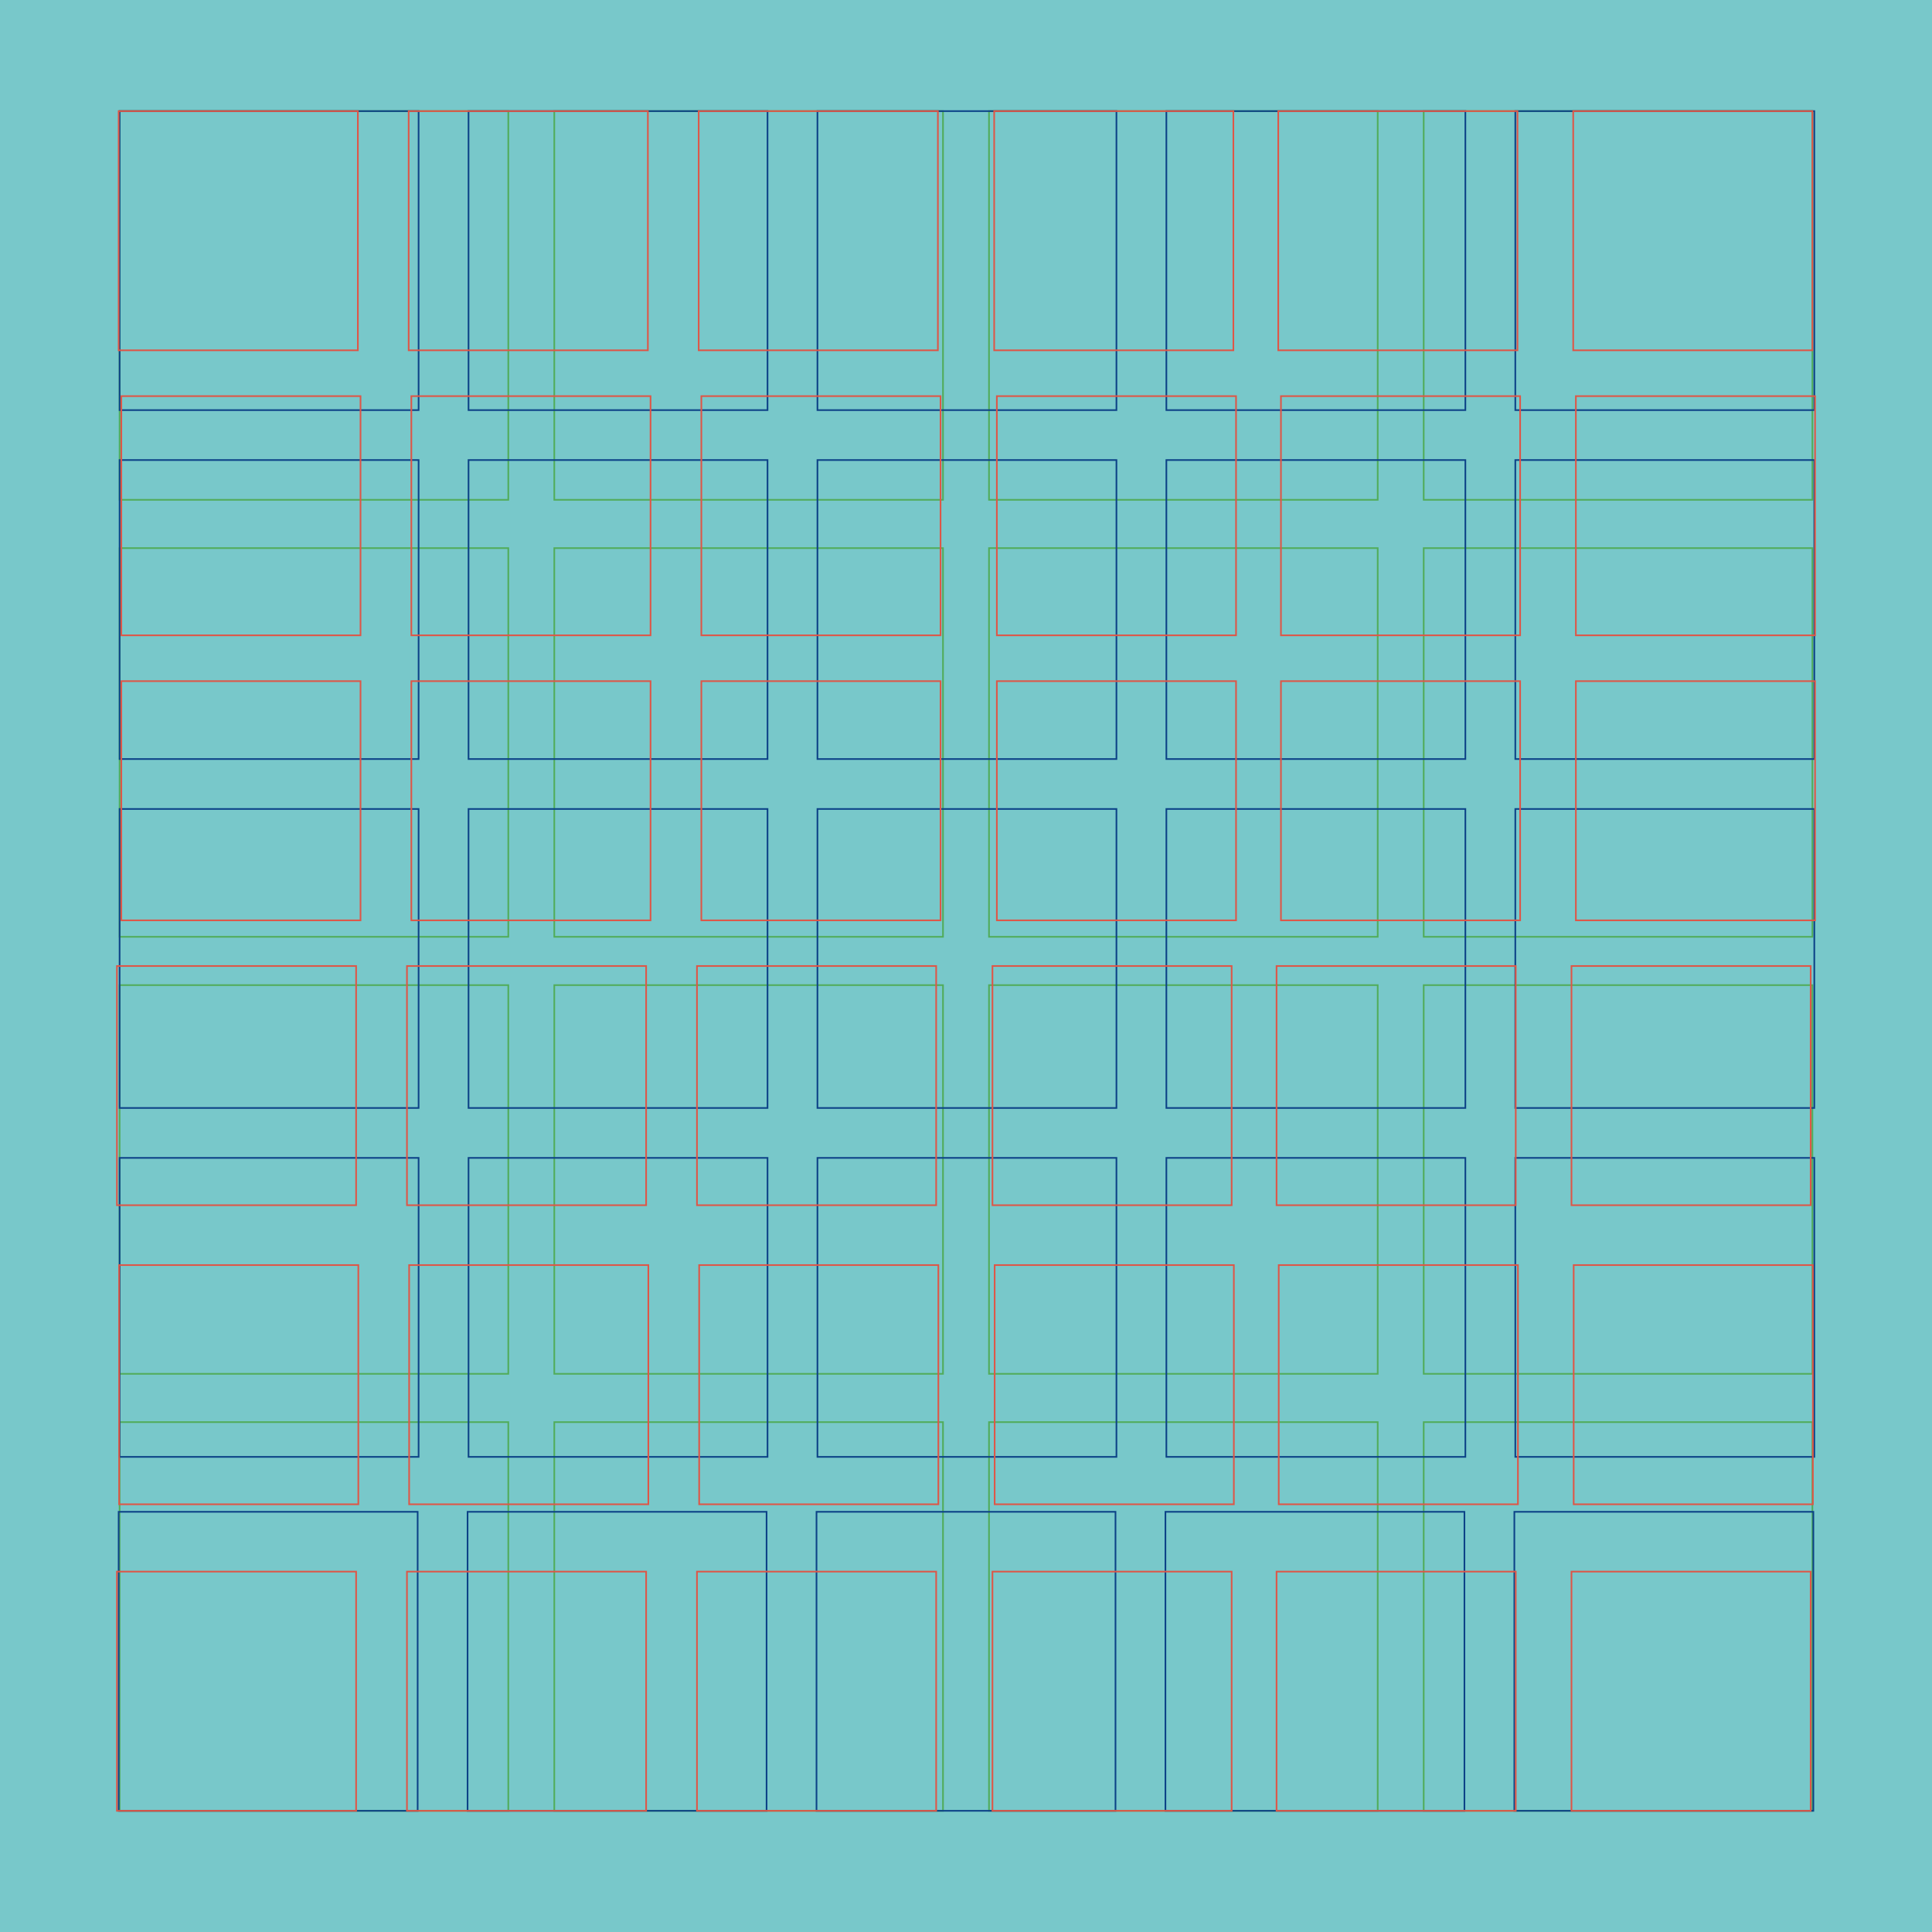
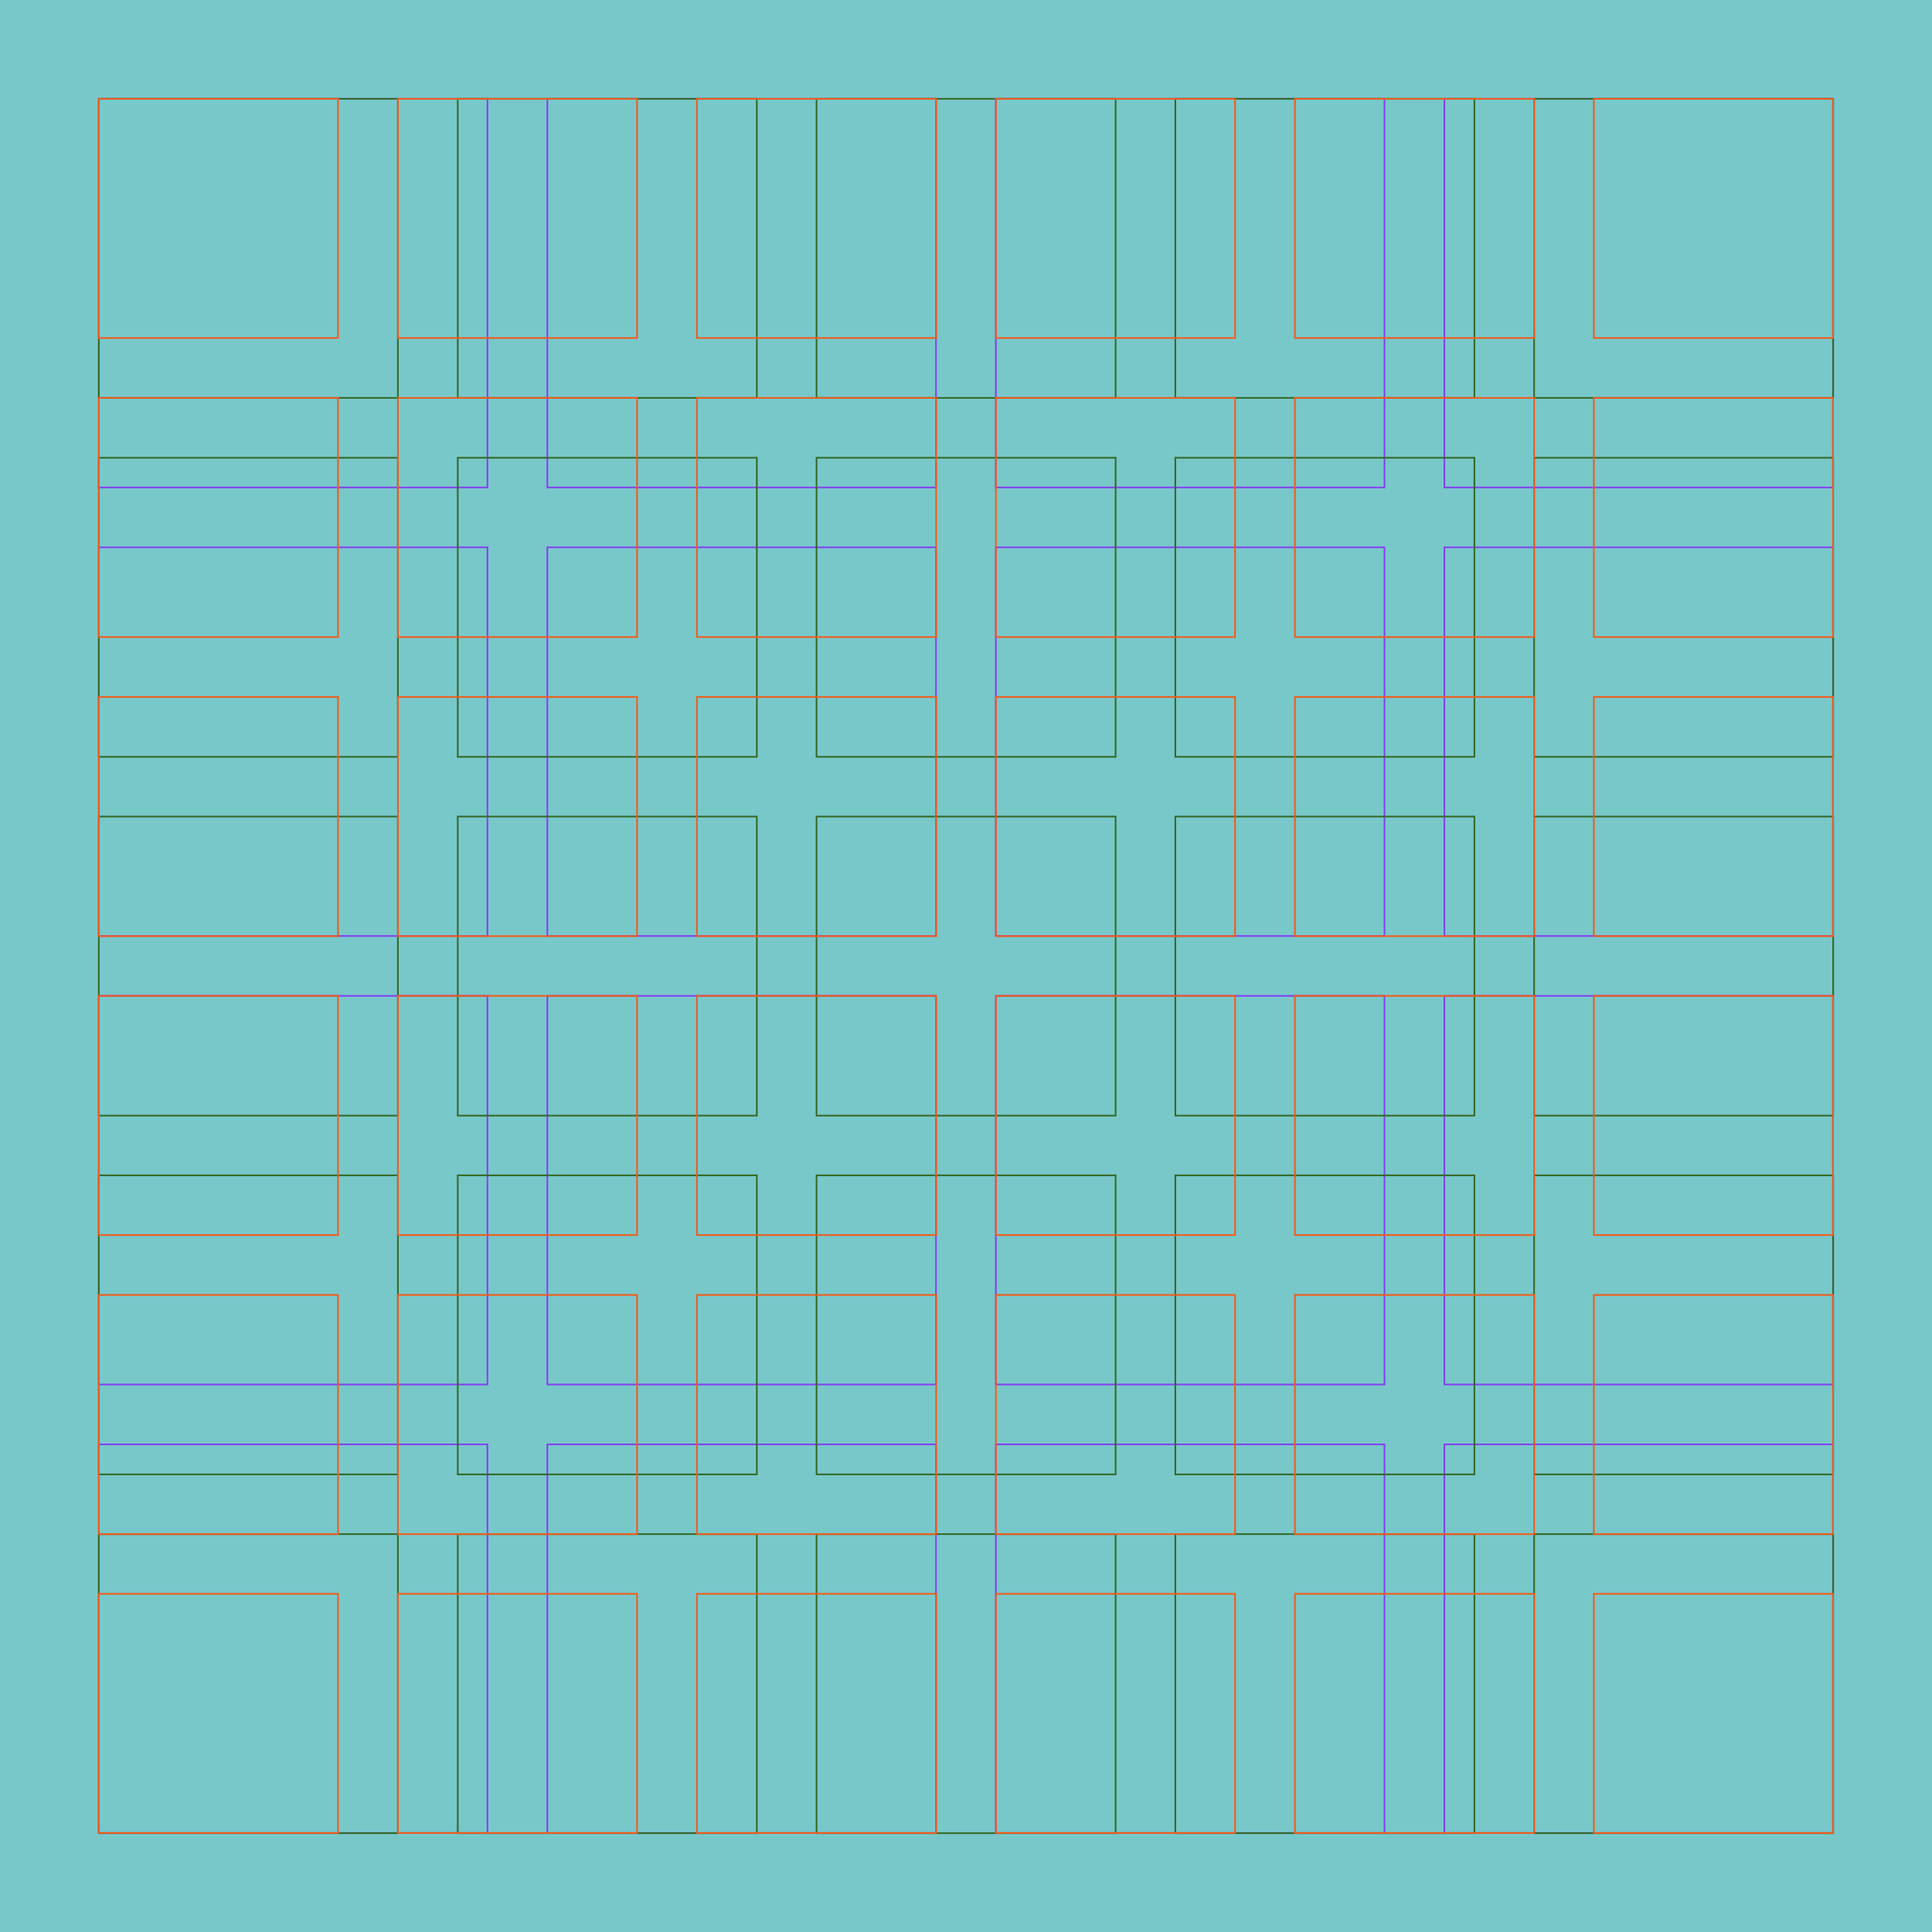
- <svg xmlns="http://www.w3.org/2000/svg" viewBox="0 0 1190.55 1190.55">
-   <defs>
-     <style>.cls-1{fill:#78c8ca;}.cls-2,.cls-3,.cls-4{fill:none;stroke-miterlimit:10;}.cls-2{stroke:#51ac5a;}.cls-3{stroke:#0c4287;}.cls-4{stroke:#de5647;}</style>
-   </defs>
-   <g id="图层_1" data-name="图层 1">
-     <rect class="cls-1" width="1190.55" height="1190.55" />
+ <svg xmlns="http://www.w3.org/2000/svg" version="1.1" id="图层_1" x="0px" y="0px" viewBox="0 0 1190.6 1190.6" style="enable-background:new 0 0 1190.6 1190.6;" xml:space="preserve">
+   <style type="text/css">
+ 	.st0{fill:#78C8CA;}
+ 	.st1{fill:none;stroke:#8441EF;stroke-miterlimit:10;}
+ 	.st2{fill:none;stroke:#356825;stroke-miterlimit:10;}
+ 	.st3{fill:none;stroke:#F25B19;stroke-miterlimit:10;}
+ </style>
+   <rect y="0" class="st0" width="1190.6" height="1190.6" />
+   <g id="图层_1-2">
+     <rect x="60.9" y="60.9" class="st1" width="239.5" height="239.5" />
+     <rect x="337.3" y="337.3" class="st1" width="239.5" height="239.5" />
+     <rect x="890.1" y="60.9" class="st1" width="239.5" height="239.5" />
+     <rect x="613.7" y="60.9" class="st1" width="239.5" height="239.5" />
+     <rect x="60.9" y="337.3" class="st1" width="239.5" height="239.5" />
+     <rect x="337.3" y="60.9" class="st1" width="239.5" height="239.5" />
+     <rect x="613.7" y="337.3" class="st1" width="239.5" height="239.5" />
+     <rect x="890.1" y="337.3" class="st1" width="239.5" height="239.5" />
+     <rect x="60.9" y="613.7" class="st1" width="239.5" height="239.5" />
+     <rect x="337.3" y="613.7" class="st1" width="239.5" height="239.5" />
+     <rect x="613.7" y="613.7" class="st1" width="239.5" height="239.5" />
+     <rect x="890.1" y="613.7" class="st1" width="239.5" height="239.5" />
+     <rect x="60.9" y="890.1" class="st1" width="239.5" height="239.5" />
+     <rect x="890.1" y="890.1" class="st1" width="239.5" height="239.5" />
+     <rect x="613.7" y="890.1" class="st1" width="239.5" height="239.5" />
+     <rect x="337.3" y="890.1" class="st1" width="239.5" height="239.5" />
  </g>
-   <g id="图层_2" data-name="图层 2">
-     <rect class="cls-2" x="73.7" y="68.47" width="239.53" height="239.53" />
-     <rect class="cls-2" x="341.57" y="68.47" width="239.53" height="239.53" />
-     <rect class="cls-2" x="609.45" y="68.47" width="239.53" height="239.53" />
-     <rect class="cls-2" x="877.32" y="68.47" width="239.53" height="239.53" />
-     <rect class="cls-2" x="73.7" y="337.76" width="239.53" height="239.53" />
-     <rect class="cls-2" x="341.57" y="337.76" width="239.53" height="239.53" />
-     <rect class="cls-2" x="609.45" y="337.76" width="239.53" height="239.53" />
-     <rect class="cls-2" x="877.32" y="337.76" width="239.53" height="239.53" />
-     <rect class="cls-2" x="73.7" y="607.06" width="239.53" height="239.53" />
-     <rect class="cls-2" x="341.57" y="607.06" width="239.53" height="239.53" />
-     <rect class="cls-2" x="609.45" y="607.06" width="239.53" height="239.53" />
-     <rect class="cls-2" x="877.32" y="607.06" width="239.53" height="239.53" />
-     <rect class="cls-2" x="73.7" y="876.35" width="239.53" height="239.53" />
-     <rect class="cls-2" x="341.57" y="876.35" width="239.53" height="239.53" />
-     <rect class="cls-2" x="609.45" y="876.35" width="239.53" height="239.53" />
-     <rect class="cls-2" x="877.32" y="876.35" width="239.53" height="239.53" />
+   <g id="图层_2_1_">
+     <rect x="60.9" y="60.9" class="st2" width="184.3" height="184.3" />
+     <rect x="282.1" y="60.9" class="st2" width="184.3" height="184.3" />
+     <rect x="503.2" y="60.9" class="st2" width="184.3" height="184.3" />
+     <rect x="503.2" y="503.2" class="st2" width="184.3" height="184.3" />
+     <rect x="724.3" y="503.2" class="st2" width="184.3" height="184.3" />
+     <rect x="282.1" y="503.2" class="st2" width="184.3" height="184.3" />
+     <rect x="60.9" y="503.2" class="st2" width="184.3" height="184.3" />
+     <rect x="945.4" y="282.1" class="st2" width="184.3" height="184.3" />
+     <rect x="724.3" y="282.1" class="st2" width="184.3" height="184.3" />
+     <rect x="503.2" y="282.1" class="st2" width="184.3" height="184.3" />
+     <rect x="282.1" y="282.1" class="st2" width="184.3" height="184.3" />
+     <rect x="60.9" y="282.1" class="st2" width="184.3" height="184.3" />
+     <rect x="945.4" y="60.9" class="st2" width="184.3" height="184.3" />
+     <rect x="724.3" y="60.9" class="st2" width="184.3" height="184.3" />
+     <rect x="945.4" y="503.2" class="st2" width="184.3" height="184.3" />
+     <rect x="503.2" y="724.3" class="st2" width="184.3" height="184.3" />
+     <rect x="282.1" y="945.4" class="st2" width="184.3" height="184.3" />
+     <rect x="724.3" y="945.4" class="st2" width="184.3" height="184.3" />
+     <rect x="503.2" y="945.4" class="st2" width="184.3" height="184.3" />
+     <rect x="724.3" y="724.3" class="st2" width="184.3" height="184.3" />
+     <rect x="282.1" y="724.3" class="st2" width="184.3" height="184.3" />
+     <rect x="60.9" y="945.4" class="st2" width="184.3" height="184.3" />
+     <rect x="60.9" y="724.3" class="st2" width="184.3" height="184.3" />
+     <rect x="945.4" y="724.3" class="st2" width="184.3" height="184.3" />
+     <rect x="945.4" y="945.4" class="st2" width="184.3" height="184.3" />
  </g>
-   <g id="图层_3" data-name="图层 3">
-     <rect class="cls-3" x="73.7" y="68.47" width="184.25" height="184.25" />
-     <rect class="cls-3" x="288.72" y="68.47" width="184.25" height="184.25" />
-     <rect class="cls-3" x="503.73" y="68.47" width="184.25" height="184.25" />
-     <rect class="cls-3" x="718.75" y="68.47" width="184.25" height="184.25" />
-     <rect class="cls-3" x="933.77" y="68.47" width="184.25" height="184.25" />
-     <rect class="cls-3" x="73.7" y="283.49" width="184.25" height="184.25" />
-     <rect class="cls-3" x="288.72" y="283.49" width="184.25" height="184.25" />
-     <rect class="cls-3" x="503.73" y="283.49" width="184.25" height="184.25" />
-     <rect class="cls-3" x="718.75" y="283.49" width="184.25" height="184.25" />
-     <rect class="cls-3" x="933.77" y="283.49" width="184.25" height="184.25" />
-     <rect class="cls-3" x="73.7" y="498.51" width="184.25" height="184.25" />
-     <rect class="cls-3" x="288.72" y="498.51" width="184.25" height="184.25" />
-     <rect class="cls-3" x="503.73" y="498.51" width="184.25" height="184.25" />
-     <rect class="cls-3" x="718.75" y="498.51" width="184.25" height="184.25" />
-     <rect class="cls-3" x="933.77" y="498.51" width="184.25" height="184.25" />
-     <rect class="cls-3" x="73.7" y="713.52" width="184.25" height="184.25" />
-     <rect class="cls-3" x="288.72" y="713.52" width="184.25" height="184.25" />
-     <rect class="cls-3" x="503.73" y="713.52" width="184.25" height="184.25" />
-     <rect class="cls-3" x="718.75" y="713.52" width="184.25" height="184.25" />
-     <rect class="cls-3" x="933.77" y="713.52" width="184.25" height="184.25" />
-     <rect class="cls-3" x="73.12" y="931.62" width="184.25" height="184.25" />
-     <rect class="cls-3" x="288.13" y="931.62" width="184.25" height="184.25" />
-     <rect class="cls-3" x="503.15" y="931.62" width="184.25" height="184.25" />
-     <rect class="cls-3" x="718.17" y="931.62" width="184.25" height="184.25" />
-     <rect class="cls-3" x="933.18" y="931.62" width="184.25" height="184.25" />
-   </g>
-   <g id="图层_4" data-name="图层 4">
-     <rect class="cls-4" x="73.12" y="68.47" width="147.4" height="147.4" />
-     <rect class="cls-4" x="251.83" y="68.47" width="147.4" height="147.4" />
-     <rect class="cls-4" x="430.55" y="68.47" width="147.4" height="147.4" />
-     <rect class="cls-4" x="612.64" y="68.47" width="147.4" height="147.4" />
-     <rect class="cls-4" x="787.7" y="68.47" width="147.4" height="147.4" />
-     <rect class="cls-4" x="969.45" y="68.47" width="147.4" height="147.4" />
-     <rect class="cls-4" x="74.76" y="244.11" width="147.4" height="147.4" />
-     <rect class="cls-4" x="253.48" y="244.11" width="147.4" height="147.4" />
-     <rect class="cls-4" x="432.19" y="244.11" width="147.4" height="147.4" />
-     <rect class="cls-4" x="614.28" y="244.11" width="147.4" height="147.4" />
-     <rect class="cls-4" x="789.35" y="244.11" width="147.4" height="147.4" />
-     <rect class="cls-4" x="971.09" y="244.11" width="147.4" height="147.4" />
-     <rect class="cls-4" x="74.76" y="419.74" width="147.4" height="147.4" />
-     <rect class="cls-4" x="253.48" y="419.74" width="147.4" height="147.4" />
-     <rect class="cls-4" x="432.19" y="419.74" width="147.4" height="147.4" />
-     <rect class="cls-4" x="614.28" y="419.74" width="147.4" height="147.4" />
-     <rect class="cls-4" x="789.35" y="419.74" width="147.4" height="147.4" />
-     <rect class="cls-4" x="971.09" y="419.74" width="147.4" height="147.4" />
-     <rect class="cls-4" x="72.05" y="595.28" width="147.4" height="147.4" />
-     <rect class="cls-4" x="250.77" y="595.28" width="147.4" height="147.4" />
-     <rect class="cls-4" x="429.49" y="595.28" width="147.4" height="147.4" />
-     <rect class="cls-4" x="611.58" y="595.28" width="147.4" height="147.4" />
-     <rect class="cls-4" x="786.64" y="595.28" width="147.4" height="147.4" />
-     <rect class="cls-4" x="968.39" y="595.28" width="147.4" height="147.4" />
-     <rect class="cls-4" x="73.41" y="779.58" width="147.4" height="147.4" />
-     <rect class="cls-4" x="252.12" y="779.58" width="147.4" height="147.4" />
-     <rect class="cls-4" x="430.84" y="779.58" width="147.4" height="147.4" />
-     <rect class="cls-4" x="612.93" y="779.58" width="147.4" height="147.4" />
-     <rect class="cls-4" x="787.99" y="779.58" width="147.4" height="147.4" />
-     <rect class="cls-4" x="969.74" y="779.58" width="147.4" height="147.4" />
-     <rect class="cls-4" x="72.05" y="968.47" width="147.4" height="147.4" />
-     <rect class="cls-4" x="250.77" y="968.47" width="147.4" height="147.4" />
-     <rect class="cls-4" x="429.49" y="968.47" width="147.4" height="147.4" />
-     <rect class="cls-4" x="611.58" y="968.47" width="147.4" height="147.4" />
-     <rect class="cls-4" x="786.64" y="968.47" width="147.4" height="147.4" />
-     <rect class="cls-4" x="968.39" y="968.47" width="147.4" height="147.4" />
+   <g id="图层_3">
+     <rect x="60.9" y="60.9" class="st3" width="147.4" height="147.4" />
+     <rect x="245.2" y="60.9" class="st3" width="147.4" height="147.4" />
+     <rect x="60.9" y="245.2" class="st3" width="147.4" height="147.4" />
+     <rect x="60.9" y="429.5" class="st3" width="147.4" height="147.4" />
+     <rect x="60.9" y="613.7" class="st3" width="147.4" height="147.4" />
+     <rect x="60.9" y="798" class="st3" width="147.4" height="147.4" />
+     <rect x="60.9" y="982.2" class="st3" width="147.4" height="147.4" />
+     <rect x="429.5" y="60.9" class="st3" width="147.4" height="147.4" />
+     <rect x="613.7" y="60.9" class="st3" width="147.4" height="147.4" />
+     <rect x="798" y="60.9" class="st3" width="147.4" height="147.4" />
+     <rect x="982.2" y="60.9" class="st3" width="147.4" height="147.4" />
+     <rect x="245.2" y="245.2" class="st3" width="147.4" height="147.4" />
+     <rect x="245.2" y="429.5" class="st3" width="147.4" height="147.4" />
+     <rect x="429.5" y="245.2" class="st3" width="147.4" height="147.4" />
+     <rect x="613.7" y="245.2" class="st3" width="147.4" height="147.4" />
+     <rect x="798" y="245.2" class="st3" width="147.4" height="147.4" />
+     <rect x="982.2" y="245.2" class="st3" width="147.4" height="147.4" />
+     <rect x="429.5" y="429.5" class="st3" width="147.4" height="147.4" />
+     <rect x="613.7" y="429.5" class="st3" width="147.4" height="147.4" />
+     <rect x="798" y="429.5" class="st3" width="147.4" height="147.4" />
+     <rect x="982.2" y="429.5" class="st3" width="147.4" height="147.4" />
+     <rect x="245.2" y="613.7" class="st3" width="147.4" height="147.4" />
+     <rect x="245.2" y="798" class="st3" width="147.4" height="147.4" />
+     <rect x="245.2" y="982.2" class="st3" width="147.4" height="147.4" />
+     <rect x="429.5" y="613.7" class="st3" width="147.4" height="147.4" />
+     <rect x="429.5" y="798" class="st3" width="147.4" height="147.4" />
+     <rect x="429.5" y="982.2" class="st3" width="147.4" height="147.4" />
+     <rect x="613.7" y="613.7" class="st3" width="147.4" height="147.4" />
+     <rect x="613.7" y="798" class="st3" width="147.4" height="147.4" />
+     <rect x="798" y="613.7" class="st3" width="147.4" height="147.4" />
+     <rect x="982.2" y="613.7" class="st3" width="147.4" height="147.4" />
+     <rect x="798" y="798" class="st3" width="147.4" height="147.4" />
+     <rect x="982.2" y="798" class="st3" width="147.4" height="147.4" />
+     <rect x="613.7" y="982.2" class="st3" width="147.4" height="147.4" />
+     <rect x="798" y="982.2" class="st3" width="147.4" height="147.4" />
+     <rect x="982.2" y="982.2" class="st3" width="147.4" height="147.4" />
  </g>
</svg>
